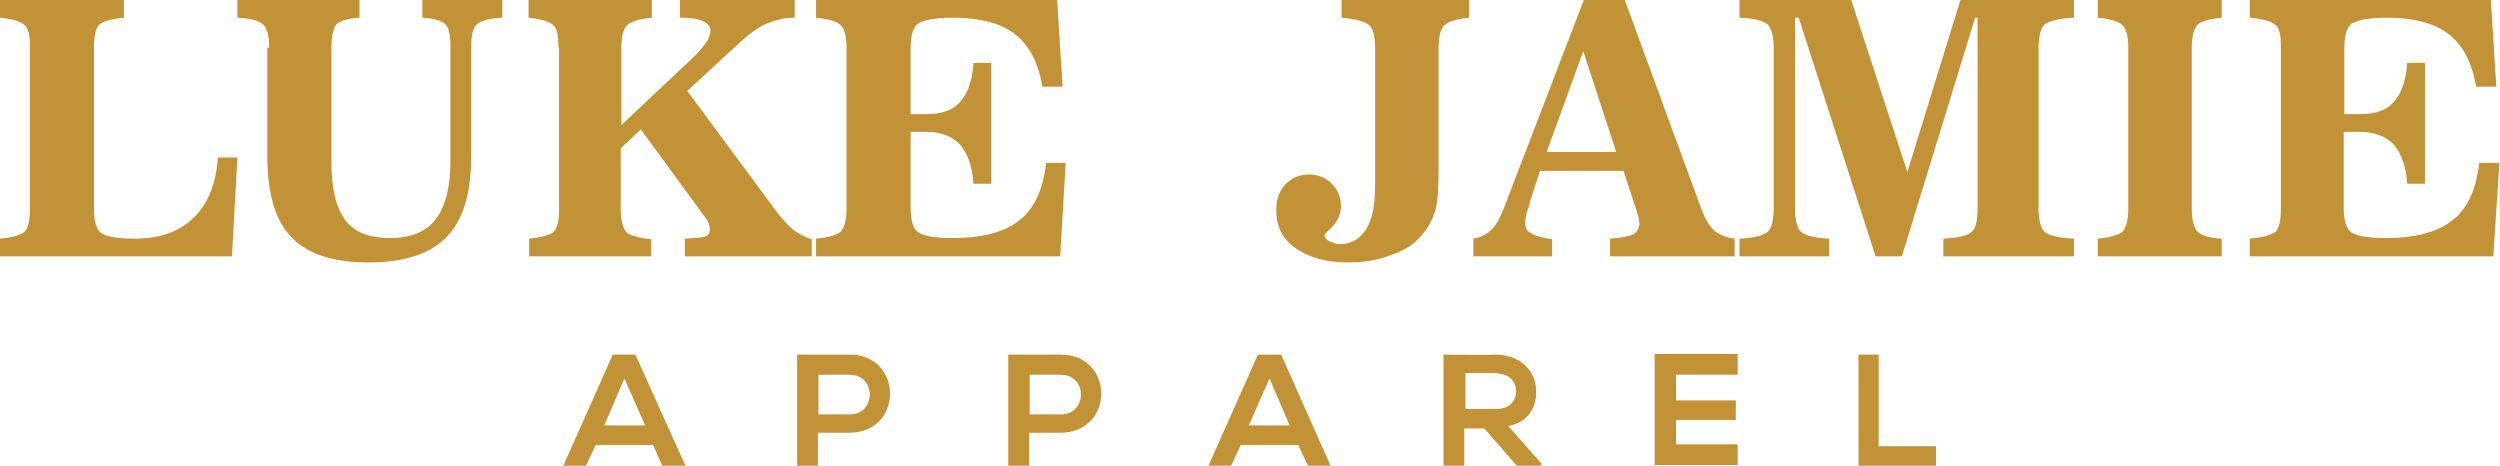
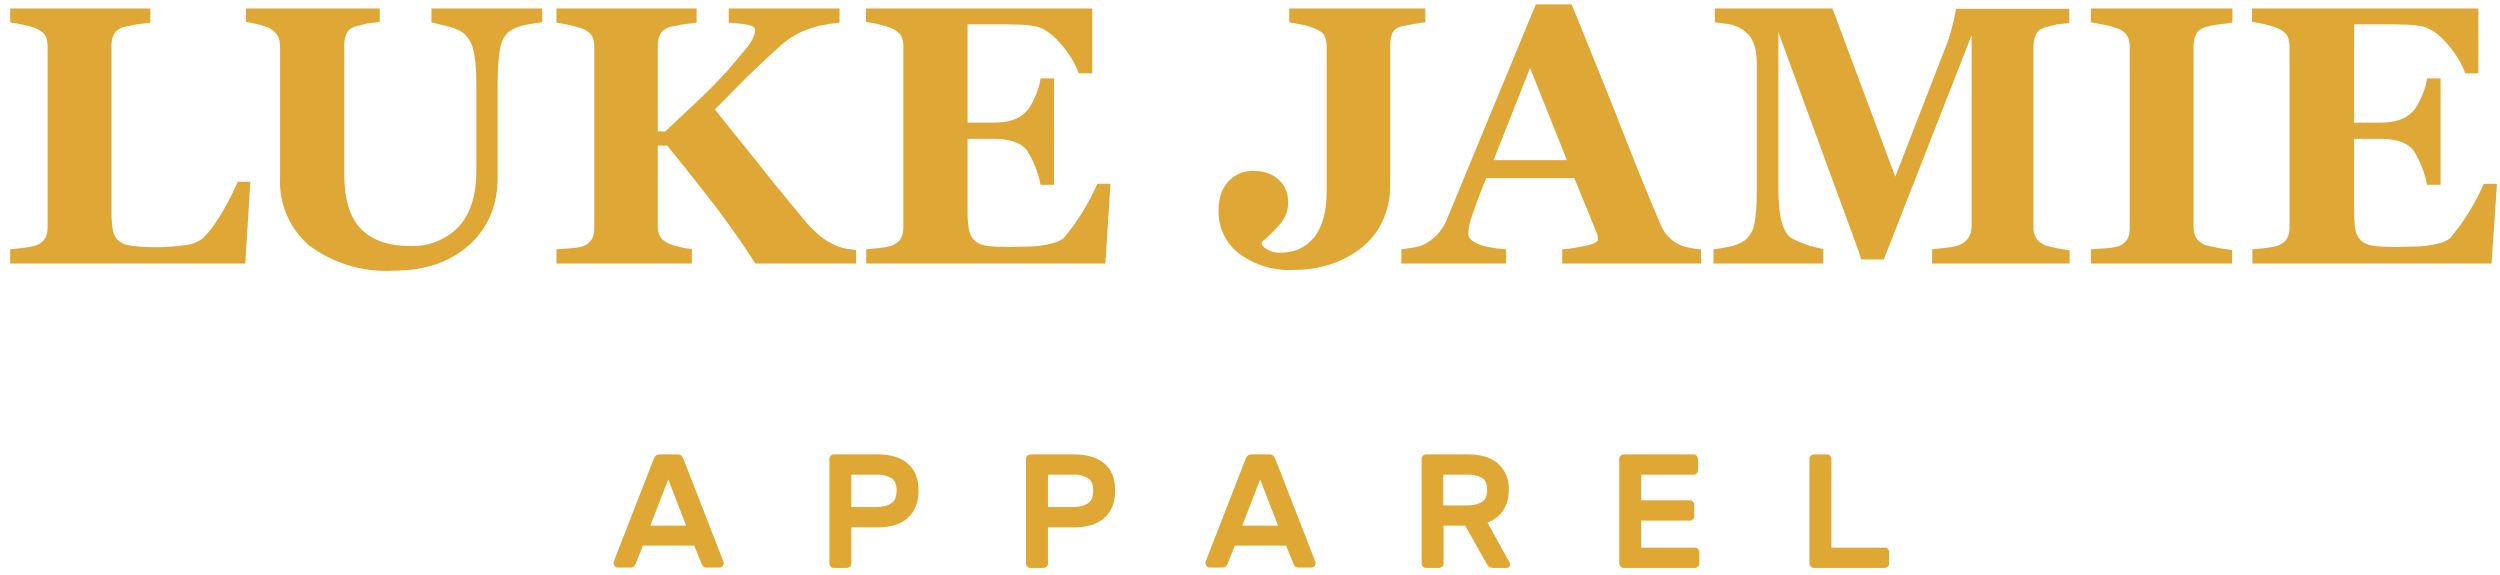
- <svg xmlns="http://www.w3.org/2000/svg" version="1.1" id="Layer_1" x="0px" y="0px" viewBox="0 0 409.6 76.3" style="enable-background:new 0 0 409.6 76.3;" xml:space="preserve">
-   <style type="text/css">
- 	.st0{fill:#C19236;}
- </style>
-   <g>
-     <path class="st0" d="M15.4,34.2c0,2.1,0.4,3.4,1.2,4c0.9,0.6,2.7,0.9,5.4,0.9c4.2,0,7.3-1.1,9.7-3.4c2.3-2.2,3.7-5.5,4-9.9h3.2   L38,42H0v-2.9c2.1-0.2,3.4-0.6,4-1.1c0.6-0.6,0.9-1.8,0.9-3.8V7.8c0-2-0.2-3.2-0.9-3.7c-0.6-0.6-2-1-4-1.2V0h20.3v2.9   c-2.1,0.2-3.4,0.6-4,1.1c-0.6,0.6-0.9,1.8-0.9,3.8V34.2z M44.1,7.8c0-2-0.4-3.3-1-3.8c-0.6-0.6-2-1-4.2-1.1V0h20v2.9   c-1.8,0.1-3.1,0.5-3.7,1c-0.6,0.6-0.9,2-0.9,3.9v18.6c0,4.4,0.7,7.6,2.3,9.7c1.5,2,4,2.9,7.3,2.9c3.4,0,5.9-1,7.5-3.1   c1.6-2.1,2.4-5.3,2.4-9.5V7.8c0-2-0.2-3.3-0.9-3.9c-0.6-0.5-1.8-0.9-3.7-1V0h13.1v2.9c-2.2,0.1-3.5,0.5-4.2,1.1   c-0.6,0.5-0.9,1.8-0.9,3.8v17.7c0,6.1-1.3,10.5-4,13.3c-2.7,2.8-7,4.2-12.8,4.2c-5.7,0-10-1.3-12.7-4.2c-2.7-2.8-3.9-7.3-3.9-13.3   V7.8z M91.5,7.8c0-2-0.2-3.2-0.9-3.7c-0.6-0.6-2-1-4-1.2V0h20.2v2.9c-2.1,0.2-3.4,0.6-4,1.2c-0.6,0.5-1,1.7-1,3.7v12.7L114,9   c0.7-0.7,1.3-1.5,1.8-2.2c0.4-0.6,0.6-1.2,0.6-1.8c0-0.6-0.4-1.2-1.2-1.5c-0.7-0.4-2-0.6-3.4-0.6h-0.4V0h18.8v2.9h-0.4   c-1.3,0-2.8,0.4-4.3,1c-1.3,0.6-2.7,1.6-4,2.8l-8.9,8.2l14.5,19.6c0.9,1.2,1.8,2.2,2.8,3.1c1,0.7,2,1.3,3.1,1.6V42h-20.8v-2.9   c1.8-0.1,3.1-0.2,3.5-0.4c0.4-0.2,0.6-0.6,0.6-1.1c0-0.6-0.2-1.2-0.6-1.8l-0.1-0.1l-10.6-14.5l-3.3,3.1v10c0,2,0.4,3.2,1,3.8   c0.6,0.5,2,0.9,4,1.1V42H86.7v-2.9c2.1-0.2,3.4-0.6,4-1.1c0.6-0.6,0.9-1.8,0.9-3.8V7.8z M133.7,42v-2.9c2.1-0.2,3.4-0.6,4-1.1   c0.6-0.6,1-1.8,1-3.8V7.8c0-2-0.4-3.2-1-3.7c-0.6-0.6-2-1-4-1.2V0h39.5l0.9,14.2h-3.3c-0.7-4-2.2-6.8-4.5-8.6   c-2.3-1.8-5.7-2.7-10.3-2.7c-2.8,0-4.6,0.4-5.5,0.9c-0.9,0.6-1.3,2-1.3,4v10.9h2.6c2.4,0,4.3-0.6,5.5-2c1.2-1.3,2-3.4,2.2-6.4h2.9   v19.8h-2.9c-0.2-2.9-1-5-2.2-6.4c-1.2-1.3-3.1-2.1-5.5-2.1h-2.6v12.5c0,2.2,0.5,3.5,1.3,4c0.9,0.6,2.7,0.9,5.6,0.9   c4.9,0,8.6-1,10.9-2.9c2.4-1.8,3.9-5,4.4-9.4h3.2L173.7,42H133.7z M235.7,27.5c0,3.1-0.1,5.3-0.5,6.8c-0.4,1.5-1.1,2.8-2,3.9   c-1.2,1.6-2.9,2.8-5.1,3.5c-2.1,0.9-4.6,1.3-7.3,1.3c-3.7,0-6.5-0.9-8.6-2.4c-2.1-1.5-3.1-3.5-3.1-6.2c0-1.7,0.5-3.1,1.5-4.2   c1.1-1.1,2.3-1.6,3.9-1.6c1.5,0,2.7,0.5,3.7,1.5c1,1,1.5,2.2,1.5,3.7c0,1.5-0.7,2.8-2.1,4c-0.4,0.4-0.6,0.6-0.6,0.7   c0,0.4,0.2,0.6,0.7,1c0.6,0.2,1.2,0.5,1.8,0.5c2,0,3.3-0.9,4.3-2.4c1-1.6,1.5-3.9,1.5-7.1V7.8c0-2-0.4-3.2-1-3.7   c-0.7-0.6-2.2-1-4.5-1.2V0h20.9v2.9c-2.1,0.2-3.4,0.6-4,1.2c-0.6,0.5-1,1.7-1,3.7V27.5z M253.4,24.9h11.4l-5.4-16.5L253.4,24.9z    M241.4,42v-2.9c1.2-0.2,2.2-0.7,3.1-1.6c0.7-0.7,1.5-2.2,2.2-4.2L259.5,0h6.7l12.5,34.1c0.6,1.7,1.3,2.9,2.2,3.7   c0.7,0.6,1.8,1.1,3.3,1.3V42h-20.4v-2.9c1.8-0.1,3.1-0.4,3.8-0.7c0.6-0.4,1-1,1-1.8c0-0.4-0.1-1-0.4-1.8c0-0.1,0-0.1,0-0.1   l-2.2-6.7h-13.7l-1.7,5.3v0.2c-0.5,1.3-0.7,2.3-0.7,2.9c0,0.9,0.2,1.5,1,1.8c0.6,0.5,1.7,0.7,3.4,1V42H241.4z M294.7,2.9h-0.6v31.3   c0,2,0.4,3.3,1,3.8c0.7,0.6,2.2,1,4.6,1.1V42H285v-2.9c2.4-0.1,3.9-0.5,4.6-1.1c0.6-0.5,1-1.8,1-3.8V7.8c0-2-0.4-3.2-1-3.8   c-0.7-0.6-2.2-1-4.6-1.1V0h18.3l9.2,28.2L321.2,0h18.6v2.9c-2.4,0.1-4,0.5-4.8,1.1c-0.6,0.6-1,1.8-1,3.8v26.4c0,2,0.4,3.3,1,3.8   c0.7,0.6,2.3,1,4.8,1.1V42h-21.4v-2.9c2.4-0.1,4-0.5,4.6-1.1c0.7-0.5,1-1.8,1-3.8V2.9h-0.4l-12,39.1h-4.3L294.7,2.9z M348.7,7.8   c0-2-0.4-3.2-1-3.7c-0.6-0.6-2-1-4-1.2V0H364v2.9c-2.1,0.2-3.3,0.6-3.9,1.1c-0.6,0.6-1,1.8-1,3.8v26.4c0,2,0.4,3.2,1,3.8   c0.6,0.6,1.8,1,3.9,1.1V42h-20.3v-2.9c2.1-0.2,3.4-0.6,4-1.1c0.6-0.6,1-1.8,1-3.8V7.8z M368.6,42v-2.9c2.2-0.2,3.5-0.6,4.2-1.1   c0.6-0.6,0.9-1.8,0.9-3.8V7.8c0-2-0.2-3.2-0.9-3.7c-0.6-0.6-2-1-4.2-1.2V0h39.5l0.9,14.2h-3.3c-0.7-4-2.2-6.8-4.5-8.6   c-2.3-1.8-5.7-2.7-10.3-2.7c-2.8,0-4.6,0.4-5.5,0.9c-0.9,0.6-1.3,2-1.3,4v10.9h2.6c2.4,0,4.3-0.6,5.5-2c1.2-1.3,2-3.4,2.2-6.4h2.9   v19.8h-2.9c-0.2-2.9-1-5-2.2-6.4c-1.2-1.3-3.1-2.1-5.5-2.1H384v12.5c0,2.2,0.5,3.5,1.3,4c0.9,0.6,2.7,0.9,5.7,0.9   c4.8,0,8.4-1,10.8-2.9c2.4-1.8,3.9-5,4.4-9.4h3.3l-1,15.3H368.6z" />
-     <path class="st0" d="M108.5,76.3h3.8l-8.2-18.2h-3.7l-8.1,18.2h3.7l1.6-3.4h9.4L108.5,76.3z M105.7,69.7H99l3.3-7.7L105.7,69.7z    M134.1,61.4h5.1c4.4,0,4.4,6.5,0,6.5h-5.1V61.4z M139.2,58.1c-2.8,0-5.6,0-8.6,0v18.2h3.4v-5.4h5.1   C148.1,70.9,148,58.1,139.2,58.1L139.2,58.1z M168.7,61.4h5.1c4.4,0,4.4,6.5,0,6.5h-5.1V61.4z M173.8,58.1c-2.8,0-5.6,0-8.6,0v18.2   h3.4v-5.4h5.1C182.7,70.9,182.6,58.1,173.8,58.1L173.8,58.1z M214.3,76.3h3.7l-8.1-18.2h-3.8L198,76.3h3.7l1.6-3.4h9.4L214.3,76.3z    M211.3,69.7h-6.7L208,62L211.3,69.7z M252.6,76l-5.5-6.2c3.4-0.6,4.6-3.2,4.6-5.6c0-3.2-2.3-6-6.6-6.1c-2.8,0.1-5.7,0-8.6,0v18.2   h3.4v-6.1h3.3l5.3,6.1h4V76z M245.2,61.2c2.2,0,3.2,1.5,3.2,2.9c0,1.5-1,2.9-3.2,2.9h-5.1v-5.9H245.2z M284.7,72.8h-10.1v-4h9.8   v-3.2h-9.8v-4.2h10.1v-3.4h-13.6c0,6.1,0,12.1,0,18.2h13.6V72.8z M304.5,58.1v18.2h12.7v-3.2h-9.4v-15H304.5z" />
+ <svg xmlns="http://www.w3.org/2000/svg" id="Layer_1" viewBox="0 0 740 170">
+   <style>.st1{fill:none}.st2{fill:#dfa736}.st3{fill:#dfa734}</style>
+   <g id="XMLID_4_">
+     <path id="XMLID_148_" class="st1" d="M-63.5-4.4h868V85h-868z" />
+     <path id="XMLID_109_" class="st2" d="M74.1 53.8L72.6 78H3v-4.2l4.4-.5c1.7-.2 2.8-.5 3.3-.7a5 5 0 0 0 2.7-2.1c.5-.9.7-2 .7-3.4V13.9c0-1.3-.2-2.3-.6-3.2-.4-.8-1.3-1.6-2.8-2.3a25 25 0 0 0-4-1.1L3 6.6V2.5h41.5v4.2l-4 .5-4 .8c-1.4.5-2.3 1.2-2.8 2.2s-.7 1.9-.7 3.2V63c0 2.3.2 4.2.5 5.5.3 1.3.9 2.3 1.9 3 .9.7 2.2 1.1 3.9 1.3a60.1 60.1 0 0 0 15.1-.2 10 10 0 0 0 5.8-2.2c1.8-1.8 3.7-4.4 5.6-7.6a97 97 0 0 0 4.6-9h3.7z" />
+     <path id="XMLID_131_" class="st2" d="M160.2 6.6l-4.4.7c-1.9.4-3.6 1-4.9 1.9-1.3.9-2.3 2.5-2.8 4.8s-.8 5.8-.8 10.4v28.1c0 8.3-2.8 14.9-8.4 20-5.6 5-13 7.6-22.2 7.6a38 38 0 0 1-25-7.3 24.8 24.8 0 0 1-8.8-20.3V13.8c0-1.2-.2-2.3-.7-3.2a6.5 6.5 0 0 0-2.7-2.4 29.7 29.7 0 0 0-6.7-1.7v-4h39.6v4l-3.5.4-3.6.9c-1.3.4-2.3 1.1-2.7 2.1-.5 1-.7 2.1-.7 3.4v38.1c0 7.5 1.6 12.9 4.9 16.3 3.3 3.4 8.1 5.1 14.4 5.1a19 19 0 0 0 14.5-5.6c3.5-3.8 5.3-9.3 5.3-16.6V25c0-4.5-.3-7.9-.9-10.2a9.2 9.2 0 0 0-2.8-4.9 12 12 0 0 0-4.8-2.1l-4.8-1.2V2.5h32.8v4.1z" />
+     <path id="XMLID_133_" class="st2" d="M253.5 78h-29.9c-4.5-6.9-8.6-12.7-12.2-17.4-3.6-4.6-8.2-10.5-13.9-17.5h-2.8v23.7a6 6 0 0 0 .7 3.2c.5.9 1.4 1.6 2.8 2.2a25 25 0 0 0 6.6 1.5V78h-40.1v-4.2l4.1-.3c1.8-.1 3-.4 3.7-.6a5 5 0 0 0 2.7-2.1c.5-.9.7-2 .7-3.4V13.9c0-1.2-.2-2.3-.6-3.1s-1.3-1.6-2.8-2.3a46.8 46.8 0 0 0-7.8-1.8V2.5h41.5v4.2l-4 .5-4 .8c-1.4.5-2.3 1.2-2.8 2.2-.5 1-.7 2.1-.7 3.3v25.4h2.2l9.7-9.1c3.7-3.5 6.5-6.5 8.6-8.7l6.3-7.5c1.3-1.8 2-3.4 2-4.8 0-.6-.6-1.1-1.9-1.4s-3.2-.5-5.9-.7V2.5h32.8v4.2c-4 .4-7.3 1.1-10 2.2-2.7 1-5.4 2.7-8 5.1-3.8 3.4-6.9 6.4-9.4 8.8l-9.5 9.6 12.3 15.3c4.8 6.1 9.6 11.9 14.3 17.6 1.2 1.5 2.6 2.8 4.1 4.2 1.6 1.3 3.3 2.4 5.2 3.2.9.4 1.9.7 3 .9l2.9.4v4z" />
+     <path id="XMLID_135_" class="st2" d="M323.3 21.7h-4c-1-2.9-2.8-5.8-5.3-8.7-2.5-2.9-5-4.7-7.5-5.2-1.1-.2-2.5-.4-4.4-.5l-4.7-.1h-11v29.1h7.8c2 0 3.7-.2 5.3-.7a9.8 9.8 0 0 0 4.4-2.7c.8-.8 1.6-2.3 2.5-4.3s1.4-3.8 1.6-5.4h4v31.5h-4a29.1 29.1 0 0 0-4.1-10.3 8.5 8.5 0 0 0-4.2-2.6c-1.6-.5-3.4-.7-5.5-.7h-7.8V63c0 2.3.2 4.1.5 5.4.3 1.3 1 2.4 1.9 3.1.9.7 2.1 1.1 3.6 1.3 1.5.2 3.6.3 6.3.3l4.5-.1a31.3 31.3 0 0 0 8.8-1.1c1.3-.4 2.3-.9 2.9-1.5a65.3 65.3 0 0 0 9.9-16h3.9L327.2 78h-70.8v-4.2l4-.4c1.7-.2 2.9-.5 3.6-.7 1.3-.6 2.3-1.3 2.7-2.2.5-.9.7-2 .7-3.3V13.9c0-1.3-.2-2.3-.6-3.2-.4-.8-1.3-1.6-2.8-2.3a32.3 32.3 0 0 0-7.7-1.9v-4h67v19.2z" />
+     <path id="XMLID_137_" class="st2" d="M421.9 6.6l-3.6.5-3.4.7c-1.5.4-2.4 1.1-2.8 2.1s-.6 2.1-.6 3.4V55c0 3.8-.8 7.4-2.3 10.5a21.8 21.8 0 0 1-6.4 8 29.9 29.9 0 0 1-9.2 4.8c-3.4 1.1-7 1.6-10.8 1.6a25 25 0 0 1-16-4.8 15.7 15.7 0 0 1-6.1-13.1c0-3.3.9-6 2.8-8.2a9.5 9.5 0 0 1 7.7-3.2c3.1 0 5.5.9 7.4 2.7s2.7 4 2.7 6.7c0 2.3-.8 4.4-2.4 6.3a38.7 38.7 0 0 1-5.4 5.3v.7c.3.7 1 1.3 2.1 1.8s2.2.7 3.3.7c4.3 0 7.6-1.5 10.1-4.6s3.7-7.7 3.7-13.8V13.9c0-1.3-.2-2.3-.6-3.2-.4-.9-1.3-1.6-2.8-2.2-1.1-.5-2.4-.9-3.9-1.2l-3.8-.7V2.5h40.3v4.1z" />
+     <path id="XMLID_139_" class="st2" d="M503.5 78h-41.1v-4.2c1.9-.1 4.2-.5 6.7-1 2.6-.5 3.9-1.2 3.9-2l-.1-1-.5-1.4-6.4-15.7h-26.1l-2 5.1L436 63c-.7 2-1.1 3.4-1.2 4.3l-.2 1.9c0 1.1.9 2.1 2.6 2.9 1.7.8 4.6 1.4 8.6 1.7V78h-31v-4.2l4-.6c1.5-.3 2.6-.7 3.5-1.3a14.2 14.2 0 0 0 6.2-7.5l12.4-30 13.7-33.1h10.6c7 17.1 12.4 30.6 16.3 40.6s7.3 18.2 10.1 24.7a11 11 0 0 0 8.3 6.7c1.3.3 2.5.5 3.6.5V78zm-39.7-30.6l-10.9-27.3-10.8 27.3h21.7z" />
+     <path id="XMLID_142_" class="st2" d="M612.8 78h-40.9v-4.2l4.4-.5c1.8-.2 3-.5 3.6-.8a5.3 5.3 0 0 0 2.8-2.2c.6-.9.9-2.1.9-3.5V10.4l-26 66.4h-6.7c-.3-1.2-1.1-3.5-2.4-7l-3.1-8.4-19-51.9v45.9c0 4.4.3 7.7.9 10 .6 2.3 1.5 4 2.8 5a32 32 0 0 0 9.6 3.3V78h-32.5v-4.2a51 51 0 0 0 4.3-.7c2-.4 3.6-1 4.9-1.9a8 8 0 0 0 2.9-5c.5-2.4.7-5.7.7-10.1V18.6c0-2.3-.3-4.2-.9-5.7a8 8 0 0 0-2.6-3.6 10.5 10.5 0 0 0-4.4-2.1l-4.5-.6V2.5h34.8L561 52.3l15.7-40.4a74 74 0 0 0 2.3-9.3h33.5v4.2l-3.6.4-3.6.9c-1.4.5-2.3 1.2-2.7 2.2-.4 1-.7 2.1-.7 3.3v53.5a6 6 0 0 0 .7 3.2c.4.9 1.4 1.6 2.7 2.3a54.7 54.7 0 0 0 7.3 1.5V78z" />
+     <path id="XMLID_144_" class="st2" d="M660.8 78h-41.9v-4.2l4.2-.3c1.9-.1 3.1-.4 3.9-.6a5 5 0 0 0 2.7-2.1c.5-.9.7-2 .7-3.3V13.9c0-1.2-.2-2.3-.7-3.2a5 5 0 0 0-2.7-2.2 23 23 0 0 0-3.8-1.1l-4.3-.8V2.5h41.9v4.2l-4 .5c-1.6.2-2.9.5-4 .8-1.4.5-2.3 1.2-2.8 2.2-.5 1-.7 2.1-.7 3.3V67c0 1.3.2 2.4.7 3.3.5.9 1.4 1.6 2.7 2.2a54 54 0 0 0 8 1.5v4z" />
+     <path id="XMLID_146_" class="st2" d="M733.7 21.7h-4c-1-2.9-2.8-5.8-5.3-8.7-2.5-2.9-5-4.7-7.5-5.2-1.1-.2-2.5-.4-4.4-.5l-4.7-.1h-11v29.1h7.8c2 0 3.7-.2 5.3-.7a9.8 9.8 0 0 0 4.4-2.7c.8-.8 1.6-2.3 2.5-4.3s1.4-3.8 1.6-5.4h4v31.5h-4a29.1 29.1 0 0 0-4.1-10.3 8.5 8.5 0 0 0-4.2-2.6c-1.6-.5-3.4-.7-5.5-.7h-7.8V63c0 2.3.2 4.1.5 5.4.3 1.3 1 2.4 1.9 3.1.9.7 2.1 1.1 3.6 1.3 1.5.2 3.6.3 6.3.3l4.5-.1a31.3 31.3 0 0 0 8.8-1.1c1.3-.4 2.3-.9 2.9-1.5a65.3 65.3 0 0 0 9.9-16h3.9L737.5 78h-70.8v-4.2l4-.4c1.7-.2 2.9-.5 3.6-.7 1.3-.6 2.3-1.3 2.7-2.2.5-.9.7-2 .7-3.3V13.9c0-1.3-.2-2.3-.6-3.2-.4-.8-1.3-1.6-2.8-2.3a32.3 32.3 0 0 0-7.7-1.9v-4h67v19.2z" />
+   </g>
+   <g id="XMLID_2_">
+     <path id="XMLID_129_" class="st1" d="M131.4 134h478.2v37.5H131.4z" />
+     <path id="XMLID_110_" class="st3" d="M200.5 134.5c.5 0 .9.1 1.2.4.3.3.5.7.7 1.2l11.8 30.3v.3c0 .4-.1.7-.4.9-.3.3-.6.4-.9.4h-3.5c-.6 0-1.1-.1-1.3-.4l-.5-.8-2.1-5.3h-15.2l-2.1 5.3-.5.8c-.3.3-.7.4-1.3.4h-3.5c-.4 0-.7-.1-.9-.4s-.4-.6-.4-.9v-.3l11.8-30.3c.2-.5.4-1 .7-1.2.3-.3.6-.4 1.2-.4h5.2zm2.6 21.1l-5.3-13.7-5.3 13.7h10.6z" />
+     <path id="XMLID_113_" class="st3" d="M259.7 134.5c3.9 0 6.9.9 9 2.7s3.2 4.5 3.2 8-1.1 6.2-3.2 8.1c-2.1 1.9-5.2 2.8-9 2.8H252v10.7c0 .4-.1.7-.4.9s-.6.4-.9.4h-3.9c-.4 0-.7-.1-.9-.4-.3-.3-.4-.6-.4-.9v-31c0-.4.1-.7.4-.9.3-.3.6-.4.9-.4h12.9zm-7.7 15.6h7.4c1.8 0 3.3-.4 4.4-1.1 1.1-.7 1.6-2 1.6-3.8s-.5-3-1.6-3.7a8 8 0 0 0-4.4-1H252v9.6z" />
+     <path id="XMLID_116_" class="st3" d="M317.9 134.5c3.9 0 6.9.9 9 2.7s3.2 4.5 3.2 8-1.1 6.2-3.2 8.1c-2.1 1.9-5.2 2.8-9 2.8h-7.7v10.7c0 .4-.1.7-.4.9s-.6.4-.9.4H305c-.4 0-.7-.1-.9-.4-.3-.3-.4-.6-.4-.9v-31c0-.4.1-.7.4-.9.3-.3.6-.4.9-.4h12.9zm-7.7 15.6h7.4c1.8 0 3.3-.4 4.4-1.1 1.1-.7 1.6-2 1.6-3.8s-.5-3-1.6-3.7a8 8 0 0 0-4.4-1h-7.4v9.6z" />
+     <path id="XMLID_119_" class="st3" d="M375.7 134.5c.5 0 .9.1 1.2.4.3.3.5.7.7 1.2l11.8 30.3v.3c0 .4-.1.7-.4.9-.3.3-.6.4-.9.4h-3.5c-.6 0-1.1-.1-1.3-.4l-.5-.8-2.1-5.3h-15.2l-2.1 5.3-.5.8c-.3.3-.7.4-1.3.4h-3.5c-.4 0-.7-.1-.9-.4s-.4-.6-.4-.9v-.3l11.8-30.3c.2-.5.4-1 .7-1.2.3-.3.6-.4 1.2-.4h5.2zm2.6 21.1l-5.3-13.7-5.3 13.7h10.6z" />
+     <path id="XMLID_122_" class="st3" d="M434.4 134.5c4 0 7 .9 9.1 2.8a9.7 9.7 0 0 1 3.1 7.7c0 2.3-.5 4.3-1.6 6a9.8 9.8 0 0 1-4.7 3.7l6.6 11.9.1.5c0 .3-.1.5-.3.7a1 1 0 0 1-.7.3h-4a2 2 0 0 1-1.4-.5l-.6-.8-6.3-11.2h-6.4v11.2c0 .4-.1.7-.4.9s-.6.4-.9.4h-3.9c-.4 0-.7-.1-.9-.4-.3-.3-.4-.6-.4-.9v-31c0-.4.1-.7.4-.9.3-.3.6-.4.9-.4h12.3zm-7.2 15.1h7c1.8 0 3.3-.3 4.4-1 1.1-.6 1.6-1.9 1.6-3.6s-.5-3-1.6-3.6a9 9 0 0 0-4.4-.9h-7v9.1z" />
+     <path id="XMLID_125_" class="st3" d="M501.7 162.1c.4 0 .7.1.9.4.3.3.4.6.4.9v3.4c0 .4-.1.7-.4.9-.3.3-.6.4-.9.4h-21.1c-.4 0-.7-.1-.9-.4-.3-.3-.4-.6-.4-.9v-31c0-.4.1-.7.4-.9.3-.3.6-.4.9-.4h20.7c.4 0 .7.1.9.4s.4.6.4.9v3.4c0 .4-.1.7-.4.9-.3.3-.6.4-.9.4h-15.5v7.6h14.4c.4 0 .7.1.9.4.3.3.4.6.4.9v3.4c0 .4-.1.7-.4.9-.3.3-.6.4-.9.4h-14.4v8h15.9z" />
+     <path id="XMLID_127_" class="st3" d="M557.9 162.1c.4 0 .7.1.9.4.3.3.4.6.4.9v3.4c0 .4-.1.7-.4.9s-.6.4-.9.4h-21c-.4 0-.7-.1-.9-.4-.3-.3-.4-.6-.4-.9v-31c0-.4.1-.7.4-.9.3-.3.6-.4.9-.4h3.9c.4 0 .7.1.9.4s.4.6.4.9v26.3h15.8z" />
  </g>
</svg>
